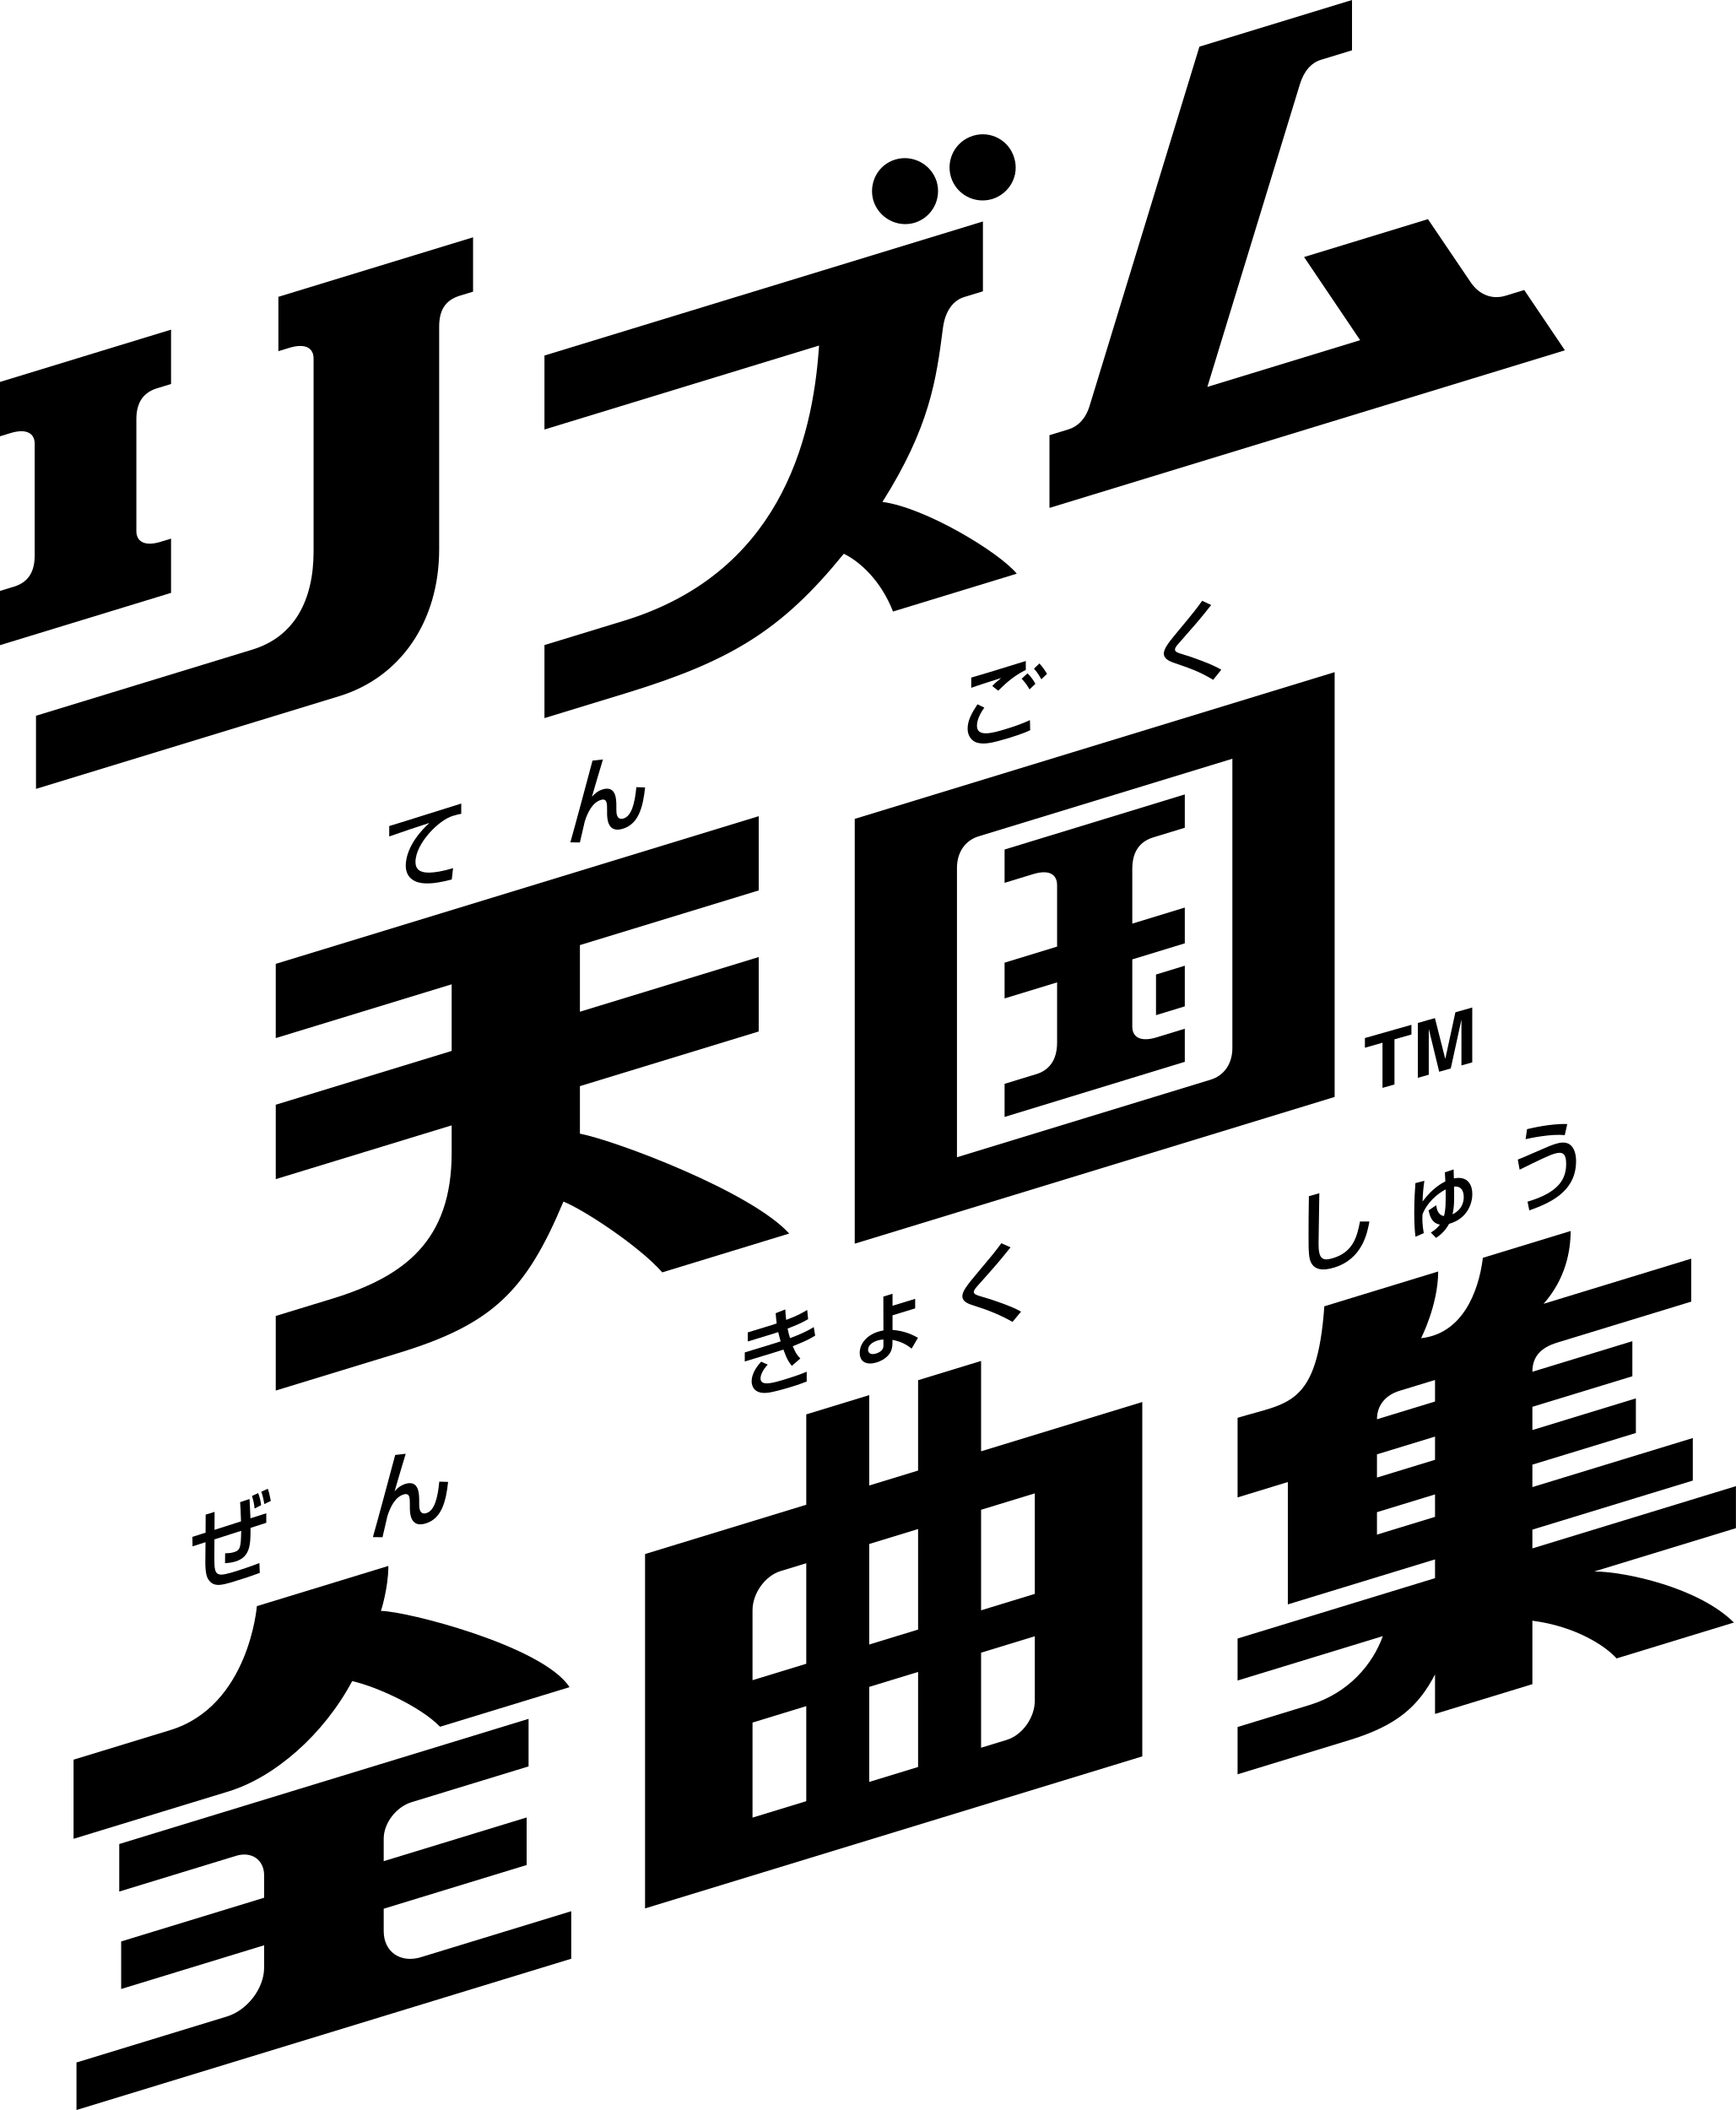
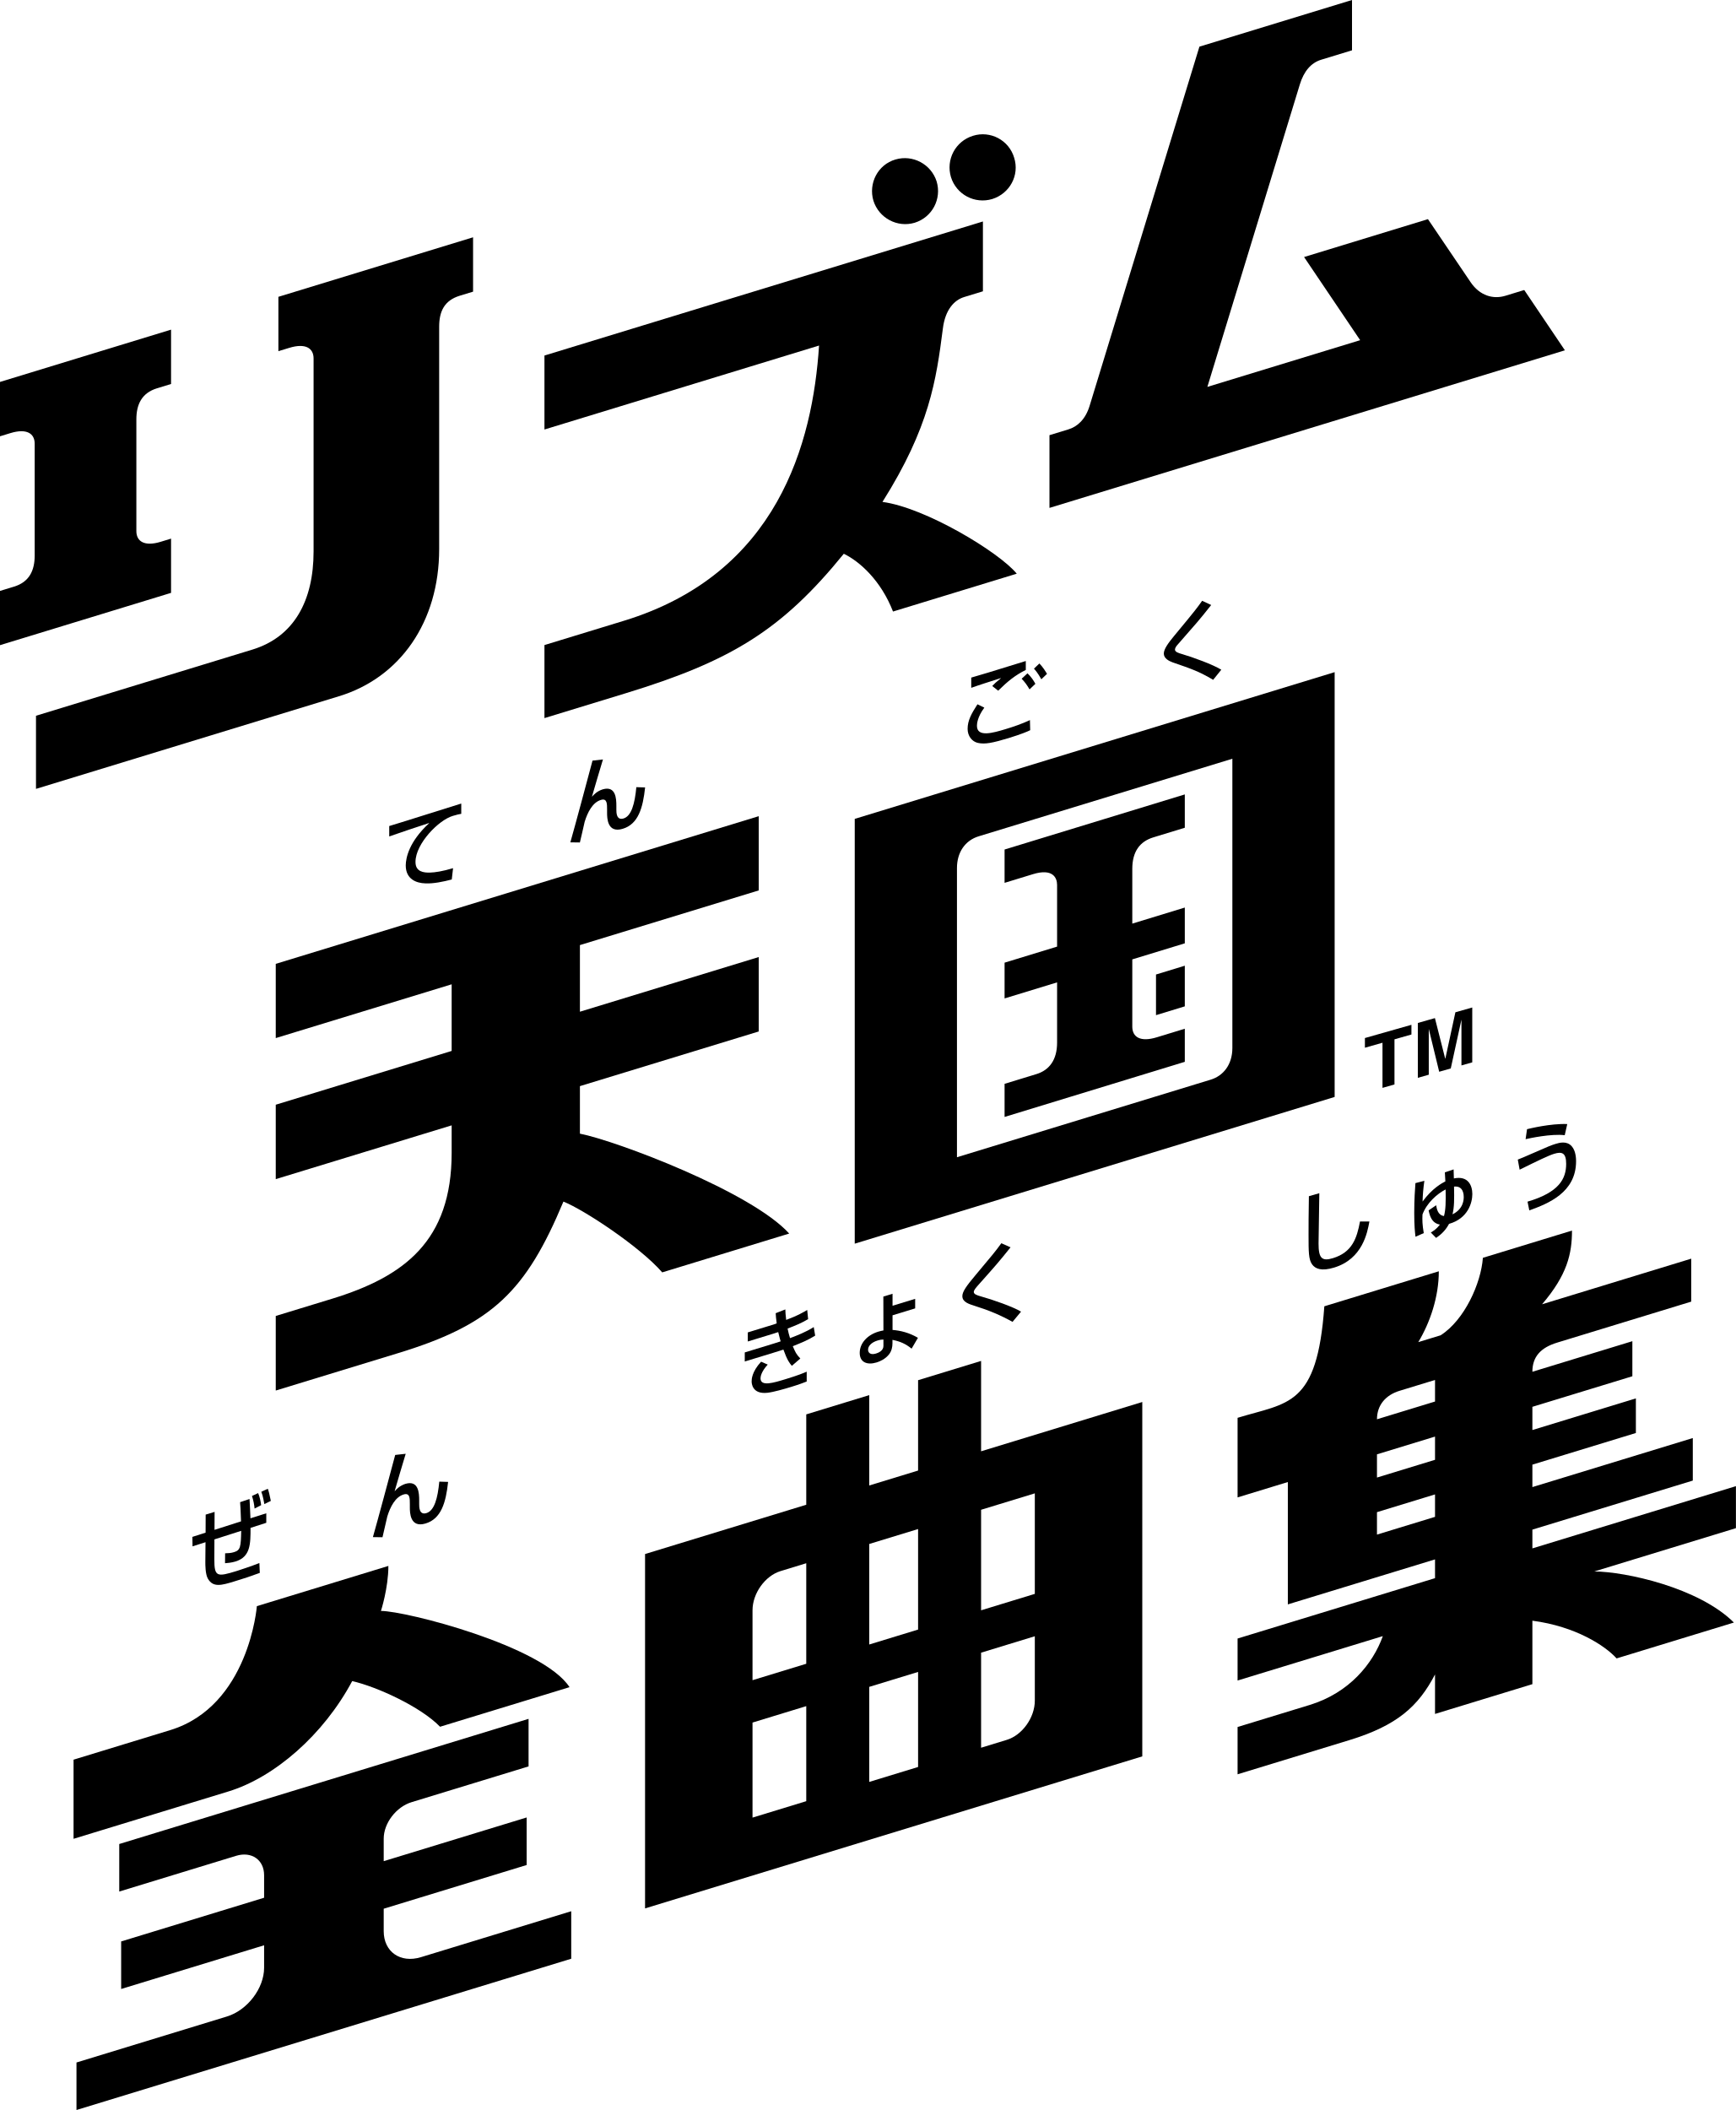
- <svg xmlns="http://www.w3.org/2000/svg" version="1.1" id="svg2" width="666.667" height="810.275" viewBox="0 0 666.667 810.275">
-   <defs id="defs6">
+ <svg xmlns="http://www.w3.org/2000/svg" version="1.1" id="svg1" width="666.667" height="810.275" viewBox="0 0 666.667 810.275">
+   <defs id="defs1">
+     <clipPath clipPathUnits="userSpaceOnUse" id="clipPath2">
+       <path d="M 0,607.706 H 500 V 0 H 0 Z" transform="translate(-413.3311,-204.0488)" id="path2" />
+     </clipPath>
+     <clipPath clipPathUnits="userSpaceOnUse" id="clipPath4">
+       <path d="M 0,607.706 H 500 V 0 H 0 Z" transform="translate(-452.7002,-277.58)" id="path4" />
+     </clipPath>
+     <clipPath clipPathUnits="userSpaceOnUse" id="clipPath6">
+       <path d="M 0,607.706 H 500 V 0 H 0 Z" transform="translate(-418.3667,-257.9696)" id="path6" />
+     </clipPath>
+     <clipPath clipPathUnits="userSpaceOnUse" id="clipPath8">
+       <path d="M 0,607.706 H 500 V 0 H 0 Z" transform="translate(-391.7231,-255.9072)" id="path8" />
+     </clipPath>
+     <clipPath clipPathUnits="userSpaceOnUse" id="clipPath10">
+       <path d="M 0,607.706 H 500 V 0 H 0 Z" transform="translate(-298.0591,-148.6484)" id="path10" />
+     </clipPath>
+     <clipPath clipPathUnits="userSpaceOnUse" id="clipPath12">
+       <path d="M 0,607.706 H 500 V 0 H 0 Z" transform="translate(-282.3174,-234.3935)" id="path12" />
+     </clipPath>
+     <clipPath clipPathUnits="userSpaceOnUse" id="clipPath14">
+       <path d="M 0,607.706 H 500 V 0 H 0 Z" transform="translate(-254.4541,-220.0439)" id="path14" />
+     </clipPath>
    <clipPath clipPathUnits="userSpaceOnUse" id="clipPath16">
-       <path d="M 0,607.706 H 500 V 0 H 0 Z" id="path14" />
+       <path d="M 0,607.706 H 500 V 0 H 0 Z" transform="translate(-219.0547,-210.7441)" id="path16" />
+     </clipPath>
+     <clipPath clipPathUnits="userSpaceOnUse" id="clipPath18">
+       <path d="M 0,607.706 H 500 V 0 H 0 Z" transform="translate(-65.7925,-91.7431)" id="path18" />
+     </clipPath>
+     <clipPath clipPathUnits="userSpaceOnUse" id="clipPath20">
+       <path d="M 0,607.706 H 500 V 0 H 0 Z" transform="translate(-116.855,-188.9989)" id="path20" />
+     </clipPath>
+     <clipPath clipPathUnits="userSpaceOnUse" id="clipPath22">
+       <path d="M 0,607.706 H 500 V 0 H 0 Z" transform="translate(-71.8721,-175.9726)" id="path22" />
+     </clipPath>
+     <clipPath clipPathUnits="userSpaceOnUse" id="clipPath24">
+       <path d="M 0,607.706 H 500 V 0 H 0 Z" transform="translate(-420.9399,-300.8495)" id="path24" />
+     </clipPath>
+     <clipPath clipPathUnits="userSpaceOnUse" id="clipPath26">
+       <path d="M 0,607.706 H 500 V 0 H 0 Z" transform="translate(-354.959,-389.1791)" id="path26" />
+     </clipPath>
+     <clipPath clipPathUnits="userSpaceOnUse" id="clipPath28">
+       <path d="M 0,607.706 H 500 V 0 H 0 Z" transform="translate(-349.4277,-411.9091)" id="path28" />
+     </clipPath>
+     <clipPath clipPathUnits="userSpaceOnUse" id="clipPath30">
+       <path d="M 0,607.706 H 500 V 0 H 0 Z" transform="translate(-283.5171,-403.8925)" id="path30" />
+     </clipPath>
+     <clipPath clipPathUnits="userSpaceOnUse" id="clipPath32">
+       <path d="M 0,607.706 H 500 V 0 H 0 Z" transform="translate(-167.0347,-281.2001)" id="path32" />
+     </clipPath>
+     <clipPath clipPathUnits="userSpaceOnUse" id="clipPath34">
+       <path d="M 0,607.706 H 500 V 0 H 0 Z" transform="translate(-173.6704,-388.974)" id="path34" />
+     </clipPath>
+     <clipPath clipPathUnits="userSpaceOnUse" id="clipPath36">
+       <path d="M 0,607.706 H 500 V 0 H 0 Z" transform="translate(-132.8559,-376.2748)" id="path36" />
+     </clipPath>
+     <clipPath clipPathUnits="userSpaceOnUse" id="clipPath38">
+       <path d="M 0,607.706 H 500 V 0 H 0 Z" transform="translate(-439.0259,-524.1782)" id="path38" />
+     </clipPath>
+     <clipPath clipPathUnits="userSpaceOnUse" id="clipPath40">
+       <path d="M 0,607.706 H 500 V 0 H 0 Z" transform="translate(-254.1753,-463.1483)" id="path40" />
+     </clipPath>
+     <clipPath clipPathUnits="userSpaceOnUse" id="clipPath42">
+       <path d="M 0,607.706 H 500 V 0 H 0 Z" transform="translate(-49.269,-452.5756)" id="path42" />
    </clipPath>
  </defs>
-   <g id="g8" transform="matrix(1.333333,0,0,-1.333333,0,810.2747)">
-     <g id="g10">
-       <g id="g12" clip-path="url(#clipPath16)">
-         <g id="g18" transform="translate(413.3311,204.0488)">
-           <path d="m 0,0 -16.721,-5.112 c 0,4.033 2.463,6.965 6.487,8.195 L 0,6.211 Z m 0,-16.786 -16.721,-5.111 v 6.687 L 0,-10.098 Z m 0,-16.429 -16.721,-5.112 v 6.464 L 0,-26.751 Z m 86.669,8.841 -58.627,-17.924 v 5.405 l 46.205,14.126 v 12.251 L 28.042,-24.642 v 6.464 l 29.809,9.114 V 0.901 L 28.042,-8.212 v 6.688 L 56.838,7.279 V 17.377 L 28.042,8.573 c 0,4.334 2.392,6.943 7.122,8.389 l 38.629,11.81 V 41.145 L 31.269,28.144 c 6.329,7.138 7.794,15.209 7.794,20.974 L 13.785,41.39 C 12.51,31.11 7.634,19.505 -4.015,18.24 c 0,0 4.919,9.592 4.919,19.212 L -31.882,27.428 C -33.953,-1.537 -42.306,-0.239 -56.871,-4.691 v -22.925 l 14.478,4.427 V -58.427 L 0,-45.466 v -5.406 l -56.871,-17.387 v -12.097 l 41.838,12.791 c -2.861,-7.954 -9.654,-16.335 -21.084,-19.831 l -20.754,-6.344 v -13.622 l 32.184,9.839 c 13.788,4.215 19.888,9.734 24.687,18.919 v -11.372 l 28.042,8.574 v 18.278 c 12.504,-1.635 21.008,-7.255 24.255,-10.862 l 33.79,10.33 c -10.132,10.082 -31.286,14.67 -40.204,14.715 l 40.786,12.469 z" style="fill:#000000;fill-opacity:1;fill-rule:nonzero;stroke:none" id="path20" />
-         </g>
-         <g id="g22" transform="translate(452.7002,277.58)">
-           <path d="m 0,0 c -1.428,1.602 -3.533,1.012 -4.67,0.664 -1.209,-0.37 -2.249,-0.793 -5.95,-2.429 -3.072,-1.361 -3.968,-1.714 -4.911,-2.084 L -15,-6.757 c 5.396,2.656 8.323,4.081 9.944,4.576 2.297,0.702 3.459,0.237 3.459,-2.889 0,-4.288 -2.008,-8.212 -11.128,-10.895 l 0.508,-2.519 c 5.443,1.956 13.473,5.153 13.473,14.156 C 1.256,-3.719 1.233,-1.371 0,0 M -2.008,3.172 C -5.879,3.657 -12.24,2.269 -13.281,2.029 l 0.411,2.88 c 0.726,0.169 6.773,1.672 11.587,1.477 z" style="fill:#000000;fill-opacity:1;fill-rule:nonzero;stroke:none" id="path24" />
-         </g>
-         <g id="g26" transform="translate(418.3667,257.9696)">
-           <path d="M 0,0 C 0.514,2.12 0.514,4.31 0.441,7.98 3.233,8.3 3.233,5.446 3.233,4.987 3.233,4.401 3.233,1.55 0,0 m 0.391,10.334 c 0,0.406 -0.047,2.329 -0.073,2.601 l -2.523,-0.848 c 0.074,-1.199 0.098,-1.753 0.147,-2.603 -0.883,-0.45 -3.796,-1.976 -6.565,-5.803 0.048,2.026 0.22,3.863 0.514,5.965 l -2.572,-0.661 c -0.123,-1.692 -0.343,-4.611 -0.343,-8.586 0,-3.693 0.196,-5.544 0.367,-6.866 l 2.377,1.057 c -0.417,2.446 -0.442,3.738 -0.369,5.364 1.227,3.305 4.19,5.942 6.665,7.208 0.073,-3.646 0.024,-5.774 -0.467,-7.655 -1.762,0.224 -2.106,2.08 -2.253,3.105 L -6.885,1.131 c 0.467,-2.355 1.348,-3.767 3.259,-4.099 -0.98,-1.267 -1.861,-1.817 -2.622,-2.278 l 1.519,-1.548 c 0.857,0.592 2.548,1.772 3.725,4.042 5.462,1.542 6.712,6.103 6.712,8.572 0,2.497 -1.201,5.364 -5.317,4.514" style="fill:#000000;fill-opacity:1;fill-rule:nonzero;stroke:none" id="path28" />
-         </g>
-         <g id="g30" transform="translate(391.7231,255.9072)">
-           <path d="m 0,0 c -0.912,-4.867 -2.24,-8.869 -7.804,-10.57 -3.225,-0.986 -4.136,0.05 -4.136,4.209 0,0.698 0.197,12.215 0.221,14.503 l -3.004,-0.865 c -0.097,-5.235 -0.097,-8.804 -0.097,-11.191 0,-4.749 0,-7.058 1.033,-8.459 0.911,-1.249 2.66,-2.03 6.352,-0.901 8.173,2.499 9.553,10.056 10.143,13.269 z" style="fill:#000000;fill-opacity:1;fill-rule:nonzero;stroke:none" id="path32" />
-         </g>
-         <g id="g34" transform="translate(298.0591,148.6484)">
-           <path d="M 0,0 -15.477,-4.731 V 24.222 L 0,28.954 Z m 0,-30.755 c 0,-4.872 -3.614,-9.927 -8.073,-11.29 l -7.404,-2.264 v 27.374 L 0,-12.203 Z m -33.621,20.477 -14.067,-4.301 v 28.953 l 14.067,4.301 z m 0,-39.577 -14.067,-4.301 v 27.374 l 14.067,4.301 z m -32.211,29.729 -15.477,-4.731 v 20.13 c 0,4.873 3.615,9.927 8.074,11.29 l 7.403,2.264 z m 0,-39.577 -15.477,-4.733 v 27.374 l 15.477,4.732 z m 50.355,100.77 V 67.094 L -33.621,61.546 V 35.521 L -47.688,31.22 V 57.245 L -65.832,51.698 V 25.673 L -112.263,11.477 V -90.586 L 30.954,-46.8 30.955,55.263 Z" style="fill:#000000;fill-opacity:1;fill-rule:nonzero;stroke:none" id="path36" />
-         </g>
-         <g id="g38" transform="translate(282.3174,234.3935)">
-           <path d="m 0,0 c -0.719,0.204 -1.834,0.526 -1.834,1.187 0,0.558 0.495,1.132 1.709,2.485 4.834,5.426 5.38,6.043 8.875,10.397 L 6.099,15.245 C 4.363,12.86 3.693,12.045 -1.313,6.091 -3.892,3.022 -5.131,1.319 -5.131,0.021 c 0,-1.697 1.785,-2.263 3.792,-2.894 3.743,-1.161 7.313,-2.64 10.659,-4.531 l 2.454,2.948 C 9.519,-3.078 3.645,-1.006 0,0" style="fill:#000000;fill-opacity:1;fill-rule:nonzero;stroke:none" id="path40" />
-         </g>
-         <g id="g42" transform="translate(254.4541,220.0439)">
-           <path d="m 0,0 c 0,-1.388 -1.483,-1.972 -2.139,-2.173 -1.677,-0.513 -2.284,0.297 -2.284,1.109 0,1.073 0.996,2.111 2.698,2.631 C -0.947,1.806 -0.437,1.855 0,1.859 Z M 2.625,4.626 V 8.84 l 6.516,1.992 V 13.58 L 2.625,11.589 v 3.454 L -0.024,14.233 0,4.477 C -0.414,4.403 -0.851,4.32 -1.507,4.12 -4.618,3.169 -6.829,0.817 -6.829,-1.982 c 0,-2.748 2.162,-3.58 4.86,-2.756 0.949,0.29 2.431,0.925 3.525,2.255 0.803,0.979 1.045,2.179 1.045,3.253 V 1.764 C 4.885,1.311 6.417,0.601 8.119,-0.763 L 9.942,2.358 C 7.414,3.838 4.935,4.441 2.625,4.626" style="fill:#000000;fill-opacity:1;fill-rule:nonzero;stroke:none" id="path44" />
-         </g>
-         <g id="g46" transform="translate(219.0547,210.7441)">
-           <path d="M 0,0 C 0,0.479 0.217,1.935 2.077,3.944 L 0.17,4.775 c -2.728,-2.942 -2.728,-5.157 -2.728,-5.691 0,-0.374 0.047,-3.751 4.537,-3.259 1.689,0.17 4.973,1.12 6.807,1.681 2.366,0.723 3.645,1.221 4.515,1.566 V 1.903 C 12.408,1.522 11.056,0.923 7.267,-0.235 3.694,-1.328 0,-2.457 0,0 M 3.813,7.387 -4.539,4.833 v 2.615 l 8.546,2.613 c 0.41,0.126 0.749,0.229 1.787,0.574 -0.121,0.417 -0.338,1.178 -0.7,2.669 C 4.9,13.245 4.056,12.959 3.886,12.907 l -7.555,-2.309 v 2.616 l 7.507,2.296 c 0.073,0.021 0.675,0.234 0.82,0.304 -0.192,1.382 -0.241,2.141 -0.289,2.929 l 2.777,1.089 c 0.023,-0.795 0.048,-1.428 0.24,-3.023 3.332,1.232 5.19,2.335 6.06,2.866 l 0.264,-2.642 c -1.93,-1.15 -3.668,-1.842 -5.914,-2.717 0.145,-0.782 0.46,-2.022 0.701,-2.749 1.955,0.732 4.466,1.686 6.831,3.183 l 0.41,-2.464 C 13.565,10.928 11.684,10.192 9.292,9.247 9.993,7.593 10.284,6.907 11.465,5.694 L 9.028,3.587 C 8.375,4.321 7.701,5.184 6.59,8.262 5.624,7.939 4.804,7.689 3.813,7.387" style="fill:#000000;fill-opacity:1;fill-rule:nonzero;stroke:none" id="path48" />
-         </g>
-         <g id="g50" transform="translate(65.7925,91.7431)">
-           <path d="M 0,0 -44.605,-13.637 V 9.155 l 27.827,8.507 C 5.958,24.613 8.193,53.374 8.193,53.374 l 37.88,11.581 c 0,-6.365 -2.14,-12.958 -2.14,-12.958 7.215,-0.024 46.63,-10.083 54.316,-21.959 L 60.958,18.638 C 55.364,24.416 42.733,30.173 35.652,31.788 27.369,16.275 13.268,4.057 0,0 m 55.425,-47.735 c -5.93,-1.803 -10.698,1.588 -10.698,7.488 v 6.476 L 85.9,-21.183 V -7.489 L 44.727,-20.077 v 6.488 c 0,4.463 3.607,9.163 8.039,10.508 L 86.451,7.218 V 20.91 L -31.446,-15.135 v -13.692 l 33.685,10.299 c 4.432,1.344 8.039,-1.16 8.039,-5.593 v -6.488 l -41.174,-12.589 v -13.693 l 41.174,12.588 v -6.476 c 0,-5.901 -4.799,-12.236 -10.729,-14.039 l -43.313,-13.243 v -13.682 l 142.503,43.567 v 13.684 z" style="fill:#000000;fill-opacity:1;fill-rule:nonzero;stroke:none" id="path52" />
-         </g>
-         <g id="g54" transform="translate(116.855,188.9989)">
-           <path d="m 0,0 c -0.522,-1.755 -2.764,-9.182 -3.174,-10.712 l 0.037,-0.037 c 0.486,0.56 1.419,1.567 3.062,2.09 3.81,1.121 3.959,-2.687 3.959,-4.777 v -1.119 c 0,-0.784 0,-3.135 2.054,-2.538 2.316,0.673 3.287,4.293 3.735,9.071 l 2.539,-0.075 c -0.634,-5.934 -1.979,-10.636 -6.498,-11.981 -4.482,-1.345 -4.519,3.172 -4.519,4.627 v 0.895 c 0,1.68 0.037,3.397 -1.792,2.836 -2.391,-0.709 -3.847,-3.546 -4.706,-6.345 -0.224,-0.97 -1.158,-5.114 -1.382,-5.972 L -9.449,-24 c 1.42,4.964 4.818,17.654 6.424,23.663 z" style="fill:#000000;fill-opacity:1;fill-rule:nonzero;stroke:none" id="path56" />
-         </g>
-         <g id="g58" transform="translate(71.8721,175.9726)">
-           <path d="m 0,0 -2.715,-0.909 c 0.096,-1.262 0.146,-2.09 0.267,-5.529 l -7.639,-2.443 0.025,5.173 -2.571,-0.786 -0.024,-5.198 -3.806,-1.217 0.048,-2.726 3.735,1.196 -0.05,-5.786 c 0,-0.763 0,-3.372 0.704,-4.659 1.503,-2.702 3.976,-1.971 7.71,-0.83 3.08,0.943 4.147,1.294 7.274,2.434 l -0.12,2.836 c -2.231,-0.894 -6.111,-2.159 -6.645,-2.323 -5.504,-1.682 -6.353,-1.705 -6.327,3.415 l 0.023,5.723 7.711,2.464 c -0.097,-4.667 -0.219,-5.573 -2.061,-6.137 -0.898,-0.274 -1.624,-0.312 -2.57,-0.337 l -0.025,-2.853 c 0.68,0.05 1.819,0.134 3.007,0.497 4.34,1.327 4.34,5.043 4.34,9.679 l 4.535,1.465 V -4.11 L 0.267,-5.558 C 0.218,-4.307 0.073,-0.979 0,0 M 3.347,-1.771 C 3.274,-0.949 2.886,0.854 2.473,1.704 L 0.703,0.873 C 1.14,-0.416 1.359,-1.719 1.456,-2.743 Z m 0.922,0.31 C 4.219,-1.187 3.88,0.896 3.395,2.092 L 5.263,2.951 C 5.577,2.1 5.722,1.485 6.135,-0.549 Z" style="fill:#000000;fill-opacity:1;fill-rule:nonzero;stroke:none" id="path60" />
-         </g>
-         <g id="g62" transform="translate(420.9399,300.8495)">
-           <path d="M 0,0 V 13.2 L -3.076,-0.874 -6.408,-1.821 -9.411,10.525 v -13.2 l -3.15,-0.895 v 15.801 l 4.92,1.399 2.967,-11.691 0.037,0.011 2.893,13.356 4.857,1.38 V 0.885 Z M -22.739,-6.463 V 6.536 l -5.066,-1.44 v 2.793 l 13.401,3.809 V 8.905 L -19.288,7.517 V -5.482 Z" style="fill:#000000;fill-opacity:1;fill-rule:nonzero;stroke:none" id="path64" />
-         </g>
-         <g id="g66" transform="translate(354.959,389.1791)">
-           <path d="m 0,0 -73.055,-22.335 c -3.928,-1.188 -6.269,-4.631 -6.269,-9.137 v -83.3 l 73.055,22.335 C -2.635,-91.347 0,-88.125 0,-83.3 Z M 29.459,24.939 V -97.407 l -138.228,-42.26 v 122.346 z m -43.16,-96.254 v 11.706 l -8.295,-2.537 v -11.705 z m 0,-15.979 -51.908,-15.871 v 9.535 l 9.164,2.801 c 3.742,1.145 5.96,4.128 5.961,9.065 v 17.354 l -15.125,-4.624 v 10.302 l 15.125,4.624 v 17.77 c 0,2.062 -1.242,4.838 -6.954,3.092 l -8.171,-2.498 v 9.598 l 51.908,15.87 v -9.598 l -9.062,-2.771 c -3.873,-1.184 -6.062,-4.07 -6.062,-9.074 v -15.767 l 15.124,4.624 v -10.302 l -15.124,-4.624 v -19.357 c 0,-3.047 2.34,-4.523 7.054,-3.083 l 8.07,2.468 z" style="fill:#000000;fill-opacity:1;fill-rule:nonzero;stroke:none" id="path68" />
-         </g>
-         <g id="g70" transform="translate(349.4277,411.9091)">
-           <path d="m 0,0 c -4.159,2.457 -6.2,3.138 -11.682,5.028 -1.134,0.416 -2.532,1.172 -2.532,2.533 0,1.323 1.36,3.138 2.986,5.104 6.427,7.749 6.54,7.976 8.052,10.093 l 2.609,-1.21 c -3.554,-4.498 -4.196,-5.179 -9.565,-11.303 -0.529,-0.567 -0.869,-1.097 -0.869,-1.55 0,-0.68 1.134,-1.021 1.814,-1.21 C -5.784,6.502 0.038,4.348 2.344,2.911 Z" style="fill:#000000;fill-opacity:1;fill-rule:nonzero;stroke:none" id="path72" />
-         </g>
-         <g id="g74" transform="translate(283.5171,403.8925)">
-           <path d="m 0,0 c -2.052,-2.761 -2.127,-4.739 -2.127,-5.225 0,-3.396 4.627,-2.052 8.21,-0.97 2.351,0.709 4.74,1.53 7.053,2.612 l 0.075,-2.91 c -0.821,-0.411 -2.5,-1.12 -6.232,-2.277 -4.74,-1.418 -6.792,-1.829 -8.845,-1.38 -1.679,0.373 -2.948,1.977 -2.948,4.03 0,2.426 1.082,4.366 2.836,7.091 z M 11.942,13.435 V 10.86 C 8.919,9.367 6.755,7.613 3.993,4.889 L 2.276,6.232 C 3.06,7.054 3.209,7.203 4.777,8.472 L 4.74,8.509 C 1.493,7.464 -1.829,6.419 -3.769,5.71 v 2.948 c 0.709,0.187 3.694,1.083 4.926,1.456 z M 16.42,8.173 c -1.045,1.866 -1.753,2.65 -2.127,3.06 l 1.568,1.493 c 1.045,-1.082 1.791,-2.314 2.201,-2.985 z M 13.024,5.262 c -0.82,1.381 -1.306,2.053 -2.276,3.06 l 1.679,1.568 c 0.97,-0.896 1.754,-2.053 2.277,-3.023 z" style="fill:#000000;fill-opacity:1;fill-rule:nonzero;stroke:none" id="path76" />
-         </g>
-         <g id="g78" transform="translate(167.0347,281.2001)">
-           <path d="M 0,0 V 13.686 L 51.503,29.431 V 50.864 L 0,35.118 v 19.191 l 51.503,15.746 v 21.38 L -87.608,48.904 v -21.38 l 50.664,15.49 V 23.823 L -87.608,8.333 V -13.1 l 50.664,15.49 v -7.925 c 0,-25.38 -13.669,-35.647 -34.427,-42.008 l -16.237,-4.964 v -21.48 l 35.361,10.81 c 27.16,8.291 36.735,17.916 47.498,43.61 5.907,-2.349 21.952,-12.926 28.458,-20.387 l 36.573,11.182 C 49.339,-16.699 10.43,-2.043 0,0" style="fill:#000000;fill-opacity:1;fill-rule:nonzero;stroke:none" id="path80" />
-         </g>
-         <g id="g82" transform="translate(173.6704,388.974)">
-           <path d="m 0,0 c -0.52,-1.745 -2.747,-9.133 -3.156,-10.655 l 0.037,-0.037 c 0.483,0.556 1.411,1.559 3.045,2.079 3.787,1.113 3.935,-2.674 3.935,-4.753 v -1.113 c 0,-0.78 0,-3.119 2.042,-2.525 2.302,0.668 3.267,4.27 3.713,9.022 l 2.524,-0.075 c -0.631,-5.902 -1.967,-10.581 -6.46,-11.917 -4.455,-1.337 -4.492,3.156 -4.492,4.603 v 0.892 c 0,1.67 0.037,3.378 -1.782,2.821 -2.376,-0.705 -3.824,-3.527 -4.678,-6.311 -0.223,-0.966 -1.151,-5.087 -1.374,-5.94 l -2.747,0.037 c 1.411,4.937 4.789,17.56 6.386,23.538 z" style="fill:#000000;fill-opacity:1;fill-rule:nonzero;stroke:none" id="path84" />
-         </g>
-         <g id="g86" transform="translate(132.8559,376.2748)">
-           <path d="m 0,0 v -2.958 c -0.636,-0.113 -1.235,-0.225 -2.434,-0.6 -4.082,-1.198 -10.71,-7.976 -10.747,-13.219 -0.038,-2.958 2.471,-3.145 4.156,-3.108 1.498,0.038 3.67,0.375 6.666,1.273 l -0.374,-3.258 c -2.434,-0.636 -5.243,-1.235 -7.602,-1.123 -2.622,0.075 -5.655,1.199 -5.655,5.205 0.037,2.172 0.936,6.778 6.741,12.133 l -0.038,0.038 c -5.317,-1.76 -5.954,-1.947 -11.459,-3.858 v 2.996 c 0.974,0.263 7.864,2.435 10.71,3.333 z" style="fill:#000000;fill-opacity:1;fill-rule:nonzero;stroke:none" id="path88" />
-         </g>
-         <g id="g90" transform="translate(439.0259,524.1782)">
-           <path d="M 0,0 -5.381,-1.646 C -8.903,-2.732 -12.78,-1.684 -15.455,2.269 L -27.733,20.41 -63.414,9.501 l 16.155,-23.95 -44.009,-13.454 26.636,87.12 c 1.163,3.807 3.234,6.194 6.071,7.083 l 8.955,2.737 V 83.528 L -93.557,70.091 -125.183,-33.354 c -1.225,-4.006 -3.593,-6.017 -6.115,-6.788 l -5.449,-1.666 v -20.946 l 148.46,45.388 z" style="fill:#000000;fill-opacity:1;fill-rule:nonzero;stroke:none" id="path92" />
-         </g>
-         <g id="g94" transform="translate(254.1753,463.1483)">
-           <path d="m 0,0 c 13.562,21.505 15.483,35.037 17.4,49.941 0.671,5.394 3.237,8.181 6.14,9.068 l 5.396,1.65 V 80.771 L -97.356,42.159 V 20.854 l 79.092,24.181 C -20.085,16.929 -30.173,-20.689 -74.45,-34.226 l -22.906,-7.003 v -21.036 l 23.414,7.161 c 30.306,9.264 44.938,18.165 62.811,40.173 4.613,-2.241 10.712,-7.731 14.169,-16.64 l 35.643,10.897 C 33.664,-14.513 12.355,-1.63 0,0 m 9.274,80.403 c 5.093,1.583 7.822,6.884 6.337,11.878 -1.583,4.995 -6.884,7.822 -11.879,6.337 C -1.36,97.133 -4.089,91.734 -2.604,86.74 -1.021,81.745 4.28,78.918 9.274,80.403 m 10.451,13.163 c -1.485,4.995 1.244,10.296 6.337,11.879 4.994,1.583 10.393,-1.244 11.878,-6.337 1.582,-4.994 -1.245,-10.295 -6.337,-11.878 -4.995,-1.485 -10.295,1.244 -11.878,6.336" style="fill:#000000;fill-opacity:1;fill-rule:nonzero;stroke:none" id="path96" />
-         </g>
-         <g id="g98" transform="translate(49.269,452.5756)">
-           <path d="m 0,0 -2.983,-0.912 c -4.703,-1.438 -7.009,0.124 -7.009,3.083 v 32.181 c 0,4.324 1.572,7.609 5.946,8.946 L 0,44.535 V 60.189 L -49.269,45.126 V 29.473 l 2.992,0.914 c 4.717,1.442 7,-0.115 7,-3.054 V -4.848 c 0,-4.365 -1.574,-7.641 -5.937,-8.975 l -4.055,-1.24 V -30.686 L 0,-15.623 Z M 86.99,86.785 V 71.13 l -3.836,-1.172 c -4.423,-1.353 -5.93,-4.491 -5.93,-8.919 V -3.026 c 0,-20.965 -11.261,-37.051 -28.915,-42.387 l -87.211,-26.663 v 21.06 l 62.365,19.067 c 11.98,3.679 17.588,14.09 17.588,28.244 v 55.602 c 0,2.942 -2.295,4.487 -7.005,3.047 l -3.129,-0.956 v 15.654 z" style="fill:#000000;fill-opacity:1;fill-rule:nonzero;stroke:none" id="path100" />
-         </g>
-       </g>
-     </g>
+   <g id="layer-MC0">
+     <path id="path1" d="m 0,0 -16.721,-5.112 c 0,4.033 2.463,6.965 6.487,8.195 L 0,6.211 Z m 0,-16.786 -16.721,-5.111 v 6.687 L 0,-10.098 Z m 0,-16.429 -16.721,-5.112 v 6.464 L 0,-26.751 Z m 86.669,8.841 -58.627,-17.924 v 5.405 l 46.205,14.126 v 12.251 L 28.042,-24.642 v 6.464 l 29.809,9.114 V 0.901 L 28.042,-8.212 v 6.688 L 56.838,7.279 V 17.377 L 28.042,8.573 c 0,4.334 2.392,6.943 7.122,8.389 l 38.629,11.81 V 41.145 L 30.834,28.011 c 7.236,8.467 8.616,14.543 8.616,21.225 L 13.785,41.39 C 13.263,34.091 8.499,23.464 1.614,19.077 l -6.435,-1.968 c 3.376,5.609 5.912,13.013 5.912,20.4 L -31.882,27.428 C -33.953,-1.537 -42.306,-0.239 -56.871,-4.692 v -22.924 l 14.478,4.427 V -58.427 L 0,-45.466 v -5.406 l -56.871,-17.387 v -12.097 l 41.838,12.791 c -2.861,-7.954 -9.654,-16.335 -21.084,-19.831 l -20.754,-6.344 v -13.622 l 32.184,9.839 c 13.788,4.215 19.888,9.734 24.687,18.919 v -11.372 l 28.042,8.574 v 18.278 c 12.504,-1.635 21.008,-7.255 24.255,-10.862 l 33.79,10.33 c -10.132,10.082 -31.286,14.67 -40.204,14.715 l 40.786,12.469 z" style="fill:#000000;fill-opacity:1;fill-rule:nonzero;stroke:none" transform="matrix(1.333333,0,0,-1.333333,551.1081,538.2096)" clip-path="url(#clipPath2)" />
+     <path id="path3" d="m 0,0 c -1.428,1.602 -3.533,1.012 -4.67,0.664 -1.209,-0.37 -2.249,-0.793 -5.95,-2.429 -3.072,-1.361 -3.968,-1.714 -4.911,-2.084 L -15,-6.757 c 5.396,2.656 8.323,4.081 9.944,4.576 2.297,0.702 3.459,0.237 3.459,-2.889 0,-4.288 -2.008,-8.212 -11.128,-10.895 l 0.508,-2.519 c 5.443,1.956 13.473,5.153 13.473,14.156 C 1.256,-3.719 1.233,-1.371 0,0 M -2.008,3.172 C -5.879,3.657 -12.24,2.269 -13.281,2.029 l 0.411,2.88 c 0.726,0.169 6.773,1.672 11.587,1.477 z" style="fill:#000000;fill-opacity:1;fill-rule:nonzero;stroke:none" transform="matrix(1.333333,0,0,-1.333333,603.6003,440.168)" clip-path="url(#clipPath4)" />
+     <path id="path5" d="M 0,0 C 0.514,2.12 0.514,4.31 0.441,7.98 3.233,8.3 3.233,5.446 3.233,4.987 3.233,4.401 3.233,1.55 0,0 m 0.391,10.334 c 0,0.406 -0.047,2.329 -0.073,2.601 l -2.523,-0.848 c 0.074,-1.199 0.098,-1.753 0.147,-2.603 -0.883,-0.45 -3.796,-1.976 -6.565,-5.803 0.048,2.026 0.22,3.863 0.514,5.965 l -2.572,-0.661 c -0.123,-1.692 -0.343,-4.611 -0.343,-8.586 0,-3.693 0.196,-5.544 0.367,-6.866 l 2.377,1.057 c -0.417,2.446 -0.442,3.738 -0.369,5.364 1.227,3.305 4.19,5.942 6.665,7.208 0.073,-3.646 0.024,-5.774 -0.467,-7.655 -1.762,0.224 -2.106,2.08 -2.253,3.105 L -6.885,1.131 c 0.467,-2.355 1.348,-3.767 3.259,-4.099 -0.98,-1.267 -1.861,-1.817 -2.622,-2.278 l 1.519,-1.548 c 0.857,0.592 2.548,1.772 3.725,4.042 5.462,1.542 6.712,6.103 6.712,8.572 0,2.497 -1.201,5.364 -5.317,4.514" style="fill:#000000;fill-opacity:1;fill-rule:nonzero;stroke:none" transform="matrix(1.333333,0,0,-1.333333,557.8223,466.3152)" clip-path="url(#clipPath6)" />
+     <path id="path7" d="m 0,0 c -0.912,-4.867 -2.24,-8.869 -7.804,-10.57 -3.225,-0.986 -4.136,0.05 -4.136,4.209 0,0.698 0.197,12.215 0.221,14.503 l -3.004,-0.865 c -0.097,-5.235 -0.097,-8.804 -0.097,-11.191 0,-4.749 0,-7.058 1.033,-8.459 0.911,-1.249 2.66,-2.03 6.352,-0.901 8.173,2.499 9.553,10.056 10.143,13.269 z" style="fill:#000000;fill-opacity:1;fill-rule:nonzero;stroke:none" transform="matrix(1.333333,0,0,-1.333333,522.2975,469.0651)" clip-path="url(#clipPath8)" />
+     <path id="path9" d="M 0,0 -15.477,-4.731 V 24.222 L 0,28.954 Z m 0,-30.755 c 0,-4.872 -3.614,-9.927 -8.073,-11.29 l -7.404,-2.264 v 27.374 L 0,-12.203 Z m -33.621,20.477 -14.067,-4.301 v 28.953 l 14.067,4.301 z m 0,-39.577 -14.067,-4.301 v 27.374 l 14.067,4.301 z m -32.211,29.729 -15.477,-4.731 v 20.13 c 0,4.873 3.615,9.927 8.074,11.29 l 7.403,2.264 z m 0,-39.577 -15.477,-4.733 v 27.374 l 15.477,4.732 z m 50.355,100.77 V 67.094 L -33.621,61.546 V 35.521 L -47.688,31.22 V 57.245 L -65.832,51.698 V 25.673 L -112.263,11.477 V -90.586 L 30.954,-46.8 30.955,55.263 Z" style="fill:#000000;fill-opacity:1;fill-rule:nonzero;stroke:none" transform="matrix(1.333333,0,0,-1.333333,397.4121,612.0768)" clip-path="url(#clipPath10)" />
+     <path id="path11" d="m 0,0 c -0.719,0.204 -1.834,0.526 -1.834,1.187 0,0.558 0.495,1.132 1.709,2.485 4.834,5.426 5.38,6.043 8.875,10.397 L 6.099,15.245 C 4.363,12.86 3.693,12.045 -1.313,6.091 -3.892,3.022 -5.131,1.319 -5.131,0.021 c 0,-1.697 1.785,-2.263 3.792,-2.894 3.743,-1.161 7.313,-2.64 10.659,-4.531 l 2.454,2.948 C 9.519,-3.078 3.645,-1.006 0,0" style="fill:#000000;fill-opacity:1;fill-rule:nonzero;stroke:none" transform="matrix(1.333333,0,0,-1.333333,376.4232,497.75)" clip-path="url(#clipPath12)" />
+     <path id="path13" d="m 0,0 c 0,-1.388 -1.483,-1.972 -2.139,-2.173 -1.677,-0.513 -2.284,0.297 -2.284,1.109 0,1.073 0.996,2.111 2.698,2.631 C -0.947,1.806 -0.437,1.855 0,1.859 Z M 2.625,4.626 V 8.84 l 6.516,1.992 V 13.58 L 2.625,11.589 v 3.454 L -0.024,14.233 0,4.477 C -0.414,4.403 -0.851,4.32 -1.507,4.12 -4.618,3.169 -6.829,0.817 -6.829,-1.982 c 0,-2.748 2.162,-3.58 4.86,-2.756 0.949,0.29 2.431,0.925 3.525,2.255 0.803,0.979 1.045,2.179 1.045,3.253 V 1.764 C 4.885,1.311 6.417,0.601 8.119,-0.763 L 9.942,2.358 C 7.414,3.838 4.935,4.441 2.625,4.626" style="fill:#000000;fill-opacity:1;fill-rule:nonzero;stroke:none" transform="matrix(1.333333,0,0,-1.333333,339.2721,516.8828)" clip-path="url(#clipPath14)" />
+     <path id="path15" d="M 0,0 C 0,0.479 0.217,1.935 2.077,3.944 L 0.17,4.775 c -2.728,-2.942 -2.728,-5.157 -2.728,-5.691 0,-0.374 0.047,-3.751 4.537,-3.259 1.689,0.17 4.973,1.12 6.807,1.681 2.366,0.723 3.645,1.221 4.515,1.566 V 1.903 C 12.408,1.522 11.056,0.923 7.267,-0.235 3.694,-1.328 0,-2.457 0,0 M 3.813,7.387 -4.539,4.833 v 2.615 l 8.546,2.613 c 0.41,0.126 0.749,0.229 1.787,0.574 -0.121,0.417 -0.338,1.178 -0.7,2.669 C 4.9,13.245 4.056,12.959 3.886,12.907 l -7.555,-2.31 v 2.617 l 7.507,2.296 c 0.073,0.021 0.675,0.234 0.82,0.304 -0.192,1.382 -0.241,2.141 -0.289,2.929 l 2.777,1.089 c 0.023,-0.795 0.048,-1.428 0.24,-3.024 3.332,1.233 5.19,2.336 6.06,2.867 l 0.264,-2.642 c -1.93,-1.15 -3.668,-1.842 -5.914,-2.717 0.145,-0.782 0.46,-2.022 0.701,-2.749 1.955,0.732 4.466,1.686 6.831,3.183 l 0.41,-2.464 C 13.565,10.928 11.684,10.192 9.292,9.247 9.993,7.593 10.284,6.907 11.465,5.694 L 9.028,3.587 C 8.375,4.321 7.701,5.184 6.59,8.262 5.624,7.939 4.804,7.689 3.813,7.387" style="fill:#000000;fill-opacity:1;fill-rule:nonzero;stroke:none" transform="matrix(1.333333,0,0,-1.333333,292.0729,529.2825)" clip-path="url(#clipPath16)" />
+     <path id="path17" d="M 0,0 -44.605,-13.637 V 9.155 l 27.827,8.507 C 5.958,24.613 8.193,53.374 8.193,53.374 l 37.88,11.581 c 0,-6.365 -2.14,-12.958 -2.14,-12.958 7.215,-0.024 46.63,-10.083 54.316,-21.959 L 60.958,18.638 C 55.364,24.416 42.733,30.173 35.652,31.788 27.369,16.275 13.268,4.057 0,0 m 55.425,-47.735 c -5.93,-1.803 -10.698,1.588 -10.698,7.488 v 6.476 L 85.9,-21.183 V -7.489 L 44.727,-20.077 v 6.488 c 0,4.463 3.607,9.163 8.039,10.508 L 86.451,7.218 V 20.91 L -31.446,-15.135 v -13.692 l 33.685,10.299 c 4.432,1.344 8.039,-1.16 8.039,-5.593 v -6.488 l -41.174,-12.589 v -13.693 l 41.174,12.588 v -6.476 c 0,-5.901 -4.799,-12.236 -10.729,-14.039 l -43.313,-13.243 v -13.682 l 142.503,43.567 v 13.684 z" style="fill:#000000;fill-opacity:1;fill-rule:nonzero;stroke:none" transform="matrix(1.333333,0,0,-1.333333,87.72333,687.9505)" clip-path="url(#clipPath18)" />
+     <path id="path19" d="m 0,0 c -0.522,-1.755 -2.764,-9.182 -3.174,-10.712 l 0.037,-0.037 c 0.486,0.56 1.419,1.567 3.062,2.09 3.81,1.121 3.959,-2.687 3.959,-4.777 v -1.119 c 0,-0.784 0,-3.135 2.054,-2.538 2.316,0.673 3.287,4.293 3.735,9.071 l 2.539,-0.075 c -0.634,-5.934 -1.979,-10.636 -6.498,-11.981 -4.482,-1.345 -4.519,3.172 -4.519,4.627 v 0.895 c 0,1.68 0.037,3.397 -1.792,2.836 -2.391,-0.709 -3.847,-3.546 -4.706,-6.345 -0.224,-0.97 -1.158,-5.114 -1.382,-5.972 L -9.449,-24 c 1.42,4.964 4.818,17.654 6.424,23.663 z" style="fill:#000000;fill-opacity:1;fill-rule:nonzero;stroke:none" transform="matrix(1.333333,0,0,-1.333333,155.8067,558.2761)" clip-path="url(#clipPath20)" />
+     <path id="path21" d="m 0,0 -2.715,-0.909 c 0.096,-1.262 0.146,-2.09 0.267,-5.529 l -7.639,-2.443 0.025,5.173 -2.571,-0.786 -0.024,-5.198 -3.806,-1.217 0.048,-2.726 3.735,1.196 -0.05,-5.786 c 0,-0.763 0,-3.372 0.704,-4.659 1.503,-2.702 3.976,-1.971 7.71,-0.83 3.08,0.943 4.147,1.294 7.274,2.434 l -0.12,2.836 c -2.231,-0.894 -6.111,-2.159 -6.645,-2.323 -5.504,-1.682 -6.353,-1.705 -6.327,3.415 l 0.023,5.723 7.711,2.464 c -0.097,-4.667 -0.219,-5.573 -2.061,-6.137 -0.898,-0.274 -1.624,-0.312 -2.57,-0.337 l -0.025,-2.853 c 0.68,0.05 1.819,0.134 3.007,0.497 4.34,1.327 4.34,5.043 4.34,9.679 l 4.535,1.465 V -4.11 L 0.267,-5.558 C 0.218,-4.307 0.073,-0.979 0,0 M 3.347,-1.771 C 3.274,-0.949 2.886,0.854 2.473,1.704 L 0.703,0.873 C 1.14,-0.416 1.359,-1.719 1.456,-2.743 Z m 0.922,0.31 C 4.219,-1.187 3.88,0.896 3.395,2.092 L 5.263,2.951 C 5.577,2.1 5.722,1.485 6.135,-0.549 Z" style="fill:#000000;fill-opacity:1;fill-rule:nonzero;stroke:none" transform="matrix(1.333333,0,0,-1.333333,95.82947,575.6445)" clip-path="url(#clipPath22)" />
+     <path id="path23" d="M 0,0 V 13.2 L -3.076,-0.874 -6.408,-1.821 -9.411,10.525 v -13.2 l -3.15,-0.895 v 15.801 l 4.92,1.399 2.967,-11.691 0.037,0.011 2.893,13.356 4.857,1.38 V 0.885 Z M -22.739,-6.463 V 6.536 l -5.066,-1.44 v 2.793 l 13.401,3.809 V 8.905 L -19.288,7.517 V -5.482 Z" style="fill:#000000;fill-opacity:1;fill-rule:nonzero;stroke:none" transform="matrix(1.333333,0,0,-1.333333,561.2532,409.142)" clip-path="url(#clipPath24)" />
+     <path id="path25" d="m 0,0 -73.055,-22.335 c -3.928,-1.188 -6.269,-4.631 -6.269,-9.137 v -83.3 l 73.055,22.335 C -2.635,-91.347 0,-88.125 0,-83.3 Z M 29.459,24.939 V -97.407 l -138.228,-42.26 v 122.346 z m -43.16,-96.254 v 11.706 l -8.295,-2.537 v -11.705 z m 0,-15.979 -51.908,-15.871 v 9.535 l 9.164,2.801 c 3.742,1.145 5.96,4.128 5.961,9.065 v 17.354 l -15.125,-4.624 v 10.302 l 15.125,4.624 v 17.77 c 0,2.062 -1.242,4.838 -6.954,3.092 l -8.171,-2.498 v 9.598 l 51.908,15.87 v -9.598 l -9.062,-2.771 c -3.873,-1.184 -6.062,-4.07 -6.062,-9.074 v -15.767 l 15.124,4.624 v -10.302 l -15.124,-4.624 v -19.357 c 0,-3.047 2.34,-4.523 7.054,-3.083 l 8.07,2.468 z" style="fill:#000000;fill-opacity:1;fill-rule:nonzero;stroke:none" transform="matrix(1.333333,0,0,-1.333333,473.2787,291.3692)" clip-path="url(#clipPath26)" />
+     <path id="path27" d="m 0,0 c -4.159,2.457 -6.2,3.138 -11.682,5.028 -1.134,0.416 -2.532,1.172 -2.532,2.533 0,1.323 1.36,3.138 2.986,5.104 6.427,7.749 6.54,7.976 8.052,10.093 l 2.609,-1.21 c -3.554,-4.498 -4.196,-5.179 -9.565,-11.303 -0.529,-0.567 -0.869,-1.097 -0.869,-1.55 0,-0.68 1.134,-1.021 1.814,-1.21 C -5.784,6.502 0.038,4.348 2.344,2.911 Z" style="fill:#000000;fill-opacity:1;fill-rule:nonzero;stroke:none" transform="matrix(1.333333,0,0,-1.333333,465.9036,261.0625)" clip-path="url(#clipPath28)" />
+     <path id="path29" d="m 0,0 c -2.052,-2.761 -2.127,-4.739 -2.127,-5.225 0,-3.396 4.627,-2.052 8.21,-0.97 2.351,0.709 4.74,1.53 7.054,2.612 l 0.074,-2.91 c -0.821,-0.411 -2.5,-1.12 -6.232,-2.277 -4.74,-1.418 -6.792,-1.829 -8.845,-1.38 -1.679,0.373 -2.948,1.977 -2.948,4.03 0,2.426 1.082,4.366 2.836,7.091 z M 11.942,13.435 V 10.86 C 8.919,9.367 6.755,7.613 3.993,4.889 L 2.276,6.232 C 3.06,7.054 3.209,7.203 4.777,8.472 L 4.74,8.509 C 1.493,7.464 -1.829,6.419 -3.769,5.71 v 2.948 c 0.709,0.187 3.694,1.083 4.926,1.456 z M 16.42,8.173 c -1.045,1.866 -1.753,2.65 -2.127,3.06 l 1.568,1.493 c 1.045,-1.082 1.791,-2.314 2.201,-2.985 z M 13.024,5.262 c -0.82,1.381 -1.306,2.053 -2.276,3.06 l 1.679,1.568 c 0.97,-0.896 1.754,-2.053 2.277,-3.023 z" style="fill:#000000;fill-opacity:1;fill-rule:nonzero;stroke:none" transform="matrix(1.333333,0,0,-1.333333,378.0228,271.7513)" clip-path="url(#clipPath30)" />
+     <path id="path31" d="M 0,0 V 13.686 L 51.503,29.431 V 50.864 L 0,35.118 v 19.191 l 51.503,15.746 v 21.38 L -87.608,48.904 v -21.38 l 50.664,15.49 V 23.823 L -87.608,8.333 V -13.1 l 50.664,15.49 v -7.925 c 0,-25.38 -13.669,-35.647 -34.427,-42.008 l -16.237,-4.964 v -21.48 l 35.361,10.81 c 27.16,8.291 36.735,17.916 47.498,43.61 5.907,-2.349 21.952,-12.926 28.458,-20.387 l 36.573,11.182 C 49.339,-16.699 10.43,-2.043 0,0" style="fill:#000000;fill-opacity:1;fill-rule:nonzero;stroke:none" transform="matrix(1.333333,0,0,-1.333333,222.7129,435.3412)" clip-path="url(#clipPath32)" />
+     <path id="path33" d="m 0,0 c -0.52,-1.745 -2.747,-9.133 -3.156,-10.655 l 0.037,-0.037 c 0.483,0.556 1.411,1.559 3.045,2.079 3.787,1.113 3.935,-2.674 3.935,-4.753 v -1.113 c 0,-0.78 0,-3.119 2.042,-2.525 2.302,0.668 3.267,4.27 3.713,9.022 l 2.524,-0.075 c -0.631,-5.902 -1.967,-10.581 -6.459,-11.917 -4.456,-1.337 -4.493,3.156 -4.493,4.603 v 0.892 c 0,1.67 0.037,3.378 -1.782,2.821 -2.376,-0.705 -3.824,-3.527 -4.678,-6.311 -0.223,-0.966 -1.151,-5.087 -1.374,-5.94 l -2.747,0.037 c 1.411,4.937 4.789,17.56 6.386,23.538 z" style="fill:#000000;fill-opacity:1;fill-rule:nonzero;stroke:none" transform="matrix(1.333333,0,0,-1.333333,231.5605,291.6427)" clip-path="url(#clipPath34)" />
+     <path id="path35" d="m 0,0 v -2.958 c -0.636,-0.113 -1.235,-0.225 -2.434,-0.6 -4.082,-1.198 -10.71,-7.976 -10.747,-13.219 -0.038,-2.958 2.471,-3.145 4.156,-3.108 1.498,0.038 3.67,0.375 6.666,1.273 l -0.374,-3.258 c -2.434,-0.636 -5.243,-1.235 -7.602,-1.123 -2.622,0.075 -5.655,1.199 -5.655,5.205 0.037,2.172 0.936,6.778 6.741,12.133 l -0.038,0.038 c -5.317,-1.76 -5.954,-1.947 -11.459,-3.858 v 2.996 c 0.974,0.263 7.864,2.435 10.71,3.333 z" style="fill:#000000;fill-opacity:1;fill-rule:nonzero;stroke:none" transform="matrix(1.333333,0,0,-1.333333,177.1412,308.5749)" clip-path="url(#clipPath36)" />
+     <path id="path37" d="M 0,0 -5.381,-1.646 C -8.903,-2.732 -12.78,-1.684 -15.455,2.269 L -27.733,20.41 -63.414,9.501 l 16.155,-23.95 -44.009,-13.454 26.636,87.12 c 1.163,3.807 3.234,6.194 6.071,7.083 l 8.955,2.737 V 83.528 L -93.557,70.091 -125.183,-33.354 c -1.225,-4.006 -3.593,-6.017 -6.115,-6.788 l -5.449,-1.666 v -20.946 l 148.46,45.388 z" style="fill:#000000;fill-opacity:1;fill-rule:nonzero;stroke:none" transform="matrix(1.333333,0,0,-1.333333,585.3679,111.3704)" clip-path="url(#clipPath38)" />
+     <path id="path39" d="m 0,0 c 13.562,21.505 15.483,35.037 17.4,49.941 0.671,5.394 3.237,8.181 6.14,9.068 l 5.396,1.65 V 80.77 L -97.356,42.159 V 20.854 l 79.092,24.181 C -20.085,16.929 -30.173,-20.689 -74.45,-34.226 l -22.906,-7.003 v -21.036 l 23.414,7.161 c 30.306,9.263 44.938,18.165 62.811,40.173 4.613,-2.241 10.712,-7.731 14.169,-16.64 l 35.643,10.897 C 33.664,-14.513 12.355,-1.63 0,0 m 9.274,80.403 c 5.093,1.583 7.822,6.884 6.337,11.878 -1.583,4.995 -6.884,7.822 -11.879,6.337 C -1.36,97.133 -4.089,91.734 -2.604,86.74 -1.021,81.745 4.28,78.918 9.274,80.403 m 10.451,13.163 c -1.485,4.995 1.244,10.296 6.337,11.879 4.994,1.583 10.393,-1.244 11.878,-6.337 1.582,-4.994 -1.245,-10.295 -6.337,-11.878 -4.995,-1.485 -10.295,1.244 -11.878,6.336" style="fill:#000000;fill-opacity:1;fill-rule:nonzero;stroke:none" transform="matrix(1.333333,0,0,-1.333333,338.9004,192.7436)" clip-path="url(#clipPath40)" />
+     <path id="path41" d="m 0,0 -2.983,-0.912 c -4.703,-1.438 -7.009,0.124 -7.009,3.083 v 32.181 c 0,4.324 1.572,7.609 5.946,8.946 L 0,44.535 V 60.189 L -49.269,45.126 V 29.473 l 2.992,0.914 c 4.717,1.442 7,-0.115 7,-3.054 V -4.848 c 0,-4.365 -1.574,-7.641 -5.937,-8.975 l -4.055,-1.24 V -30.686 L 0,-15.623 Z M 86.99,86.785 V 71.13 l -3.836,-1.172 c -4.423,-1.353 -5.93,-4.491 -5.93,-8.919 V -3.026 c 0,-20.965 -11.261,-37.051 -28.915,-42.387 l -87.211,-26.663 v 21.06 l 62.365,19.067 c 11.98,3.679 17.588,14.09 17.588,28.244 v 55.602 c 0,2.942 -2.295,4.487 -7.005,3.047 l -3.129,-0.956 v 15.654 z" style="fill:#000000;fill-opacity:1;fill-rule:nonzero;stroke:none" transform="matrix(1.333333,0,0,-1.333333,65.692,206.8405)" clip-path="url(#clipPath42)" />
  </g>
</svg>
